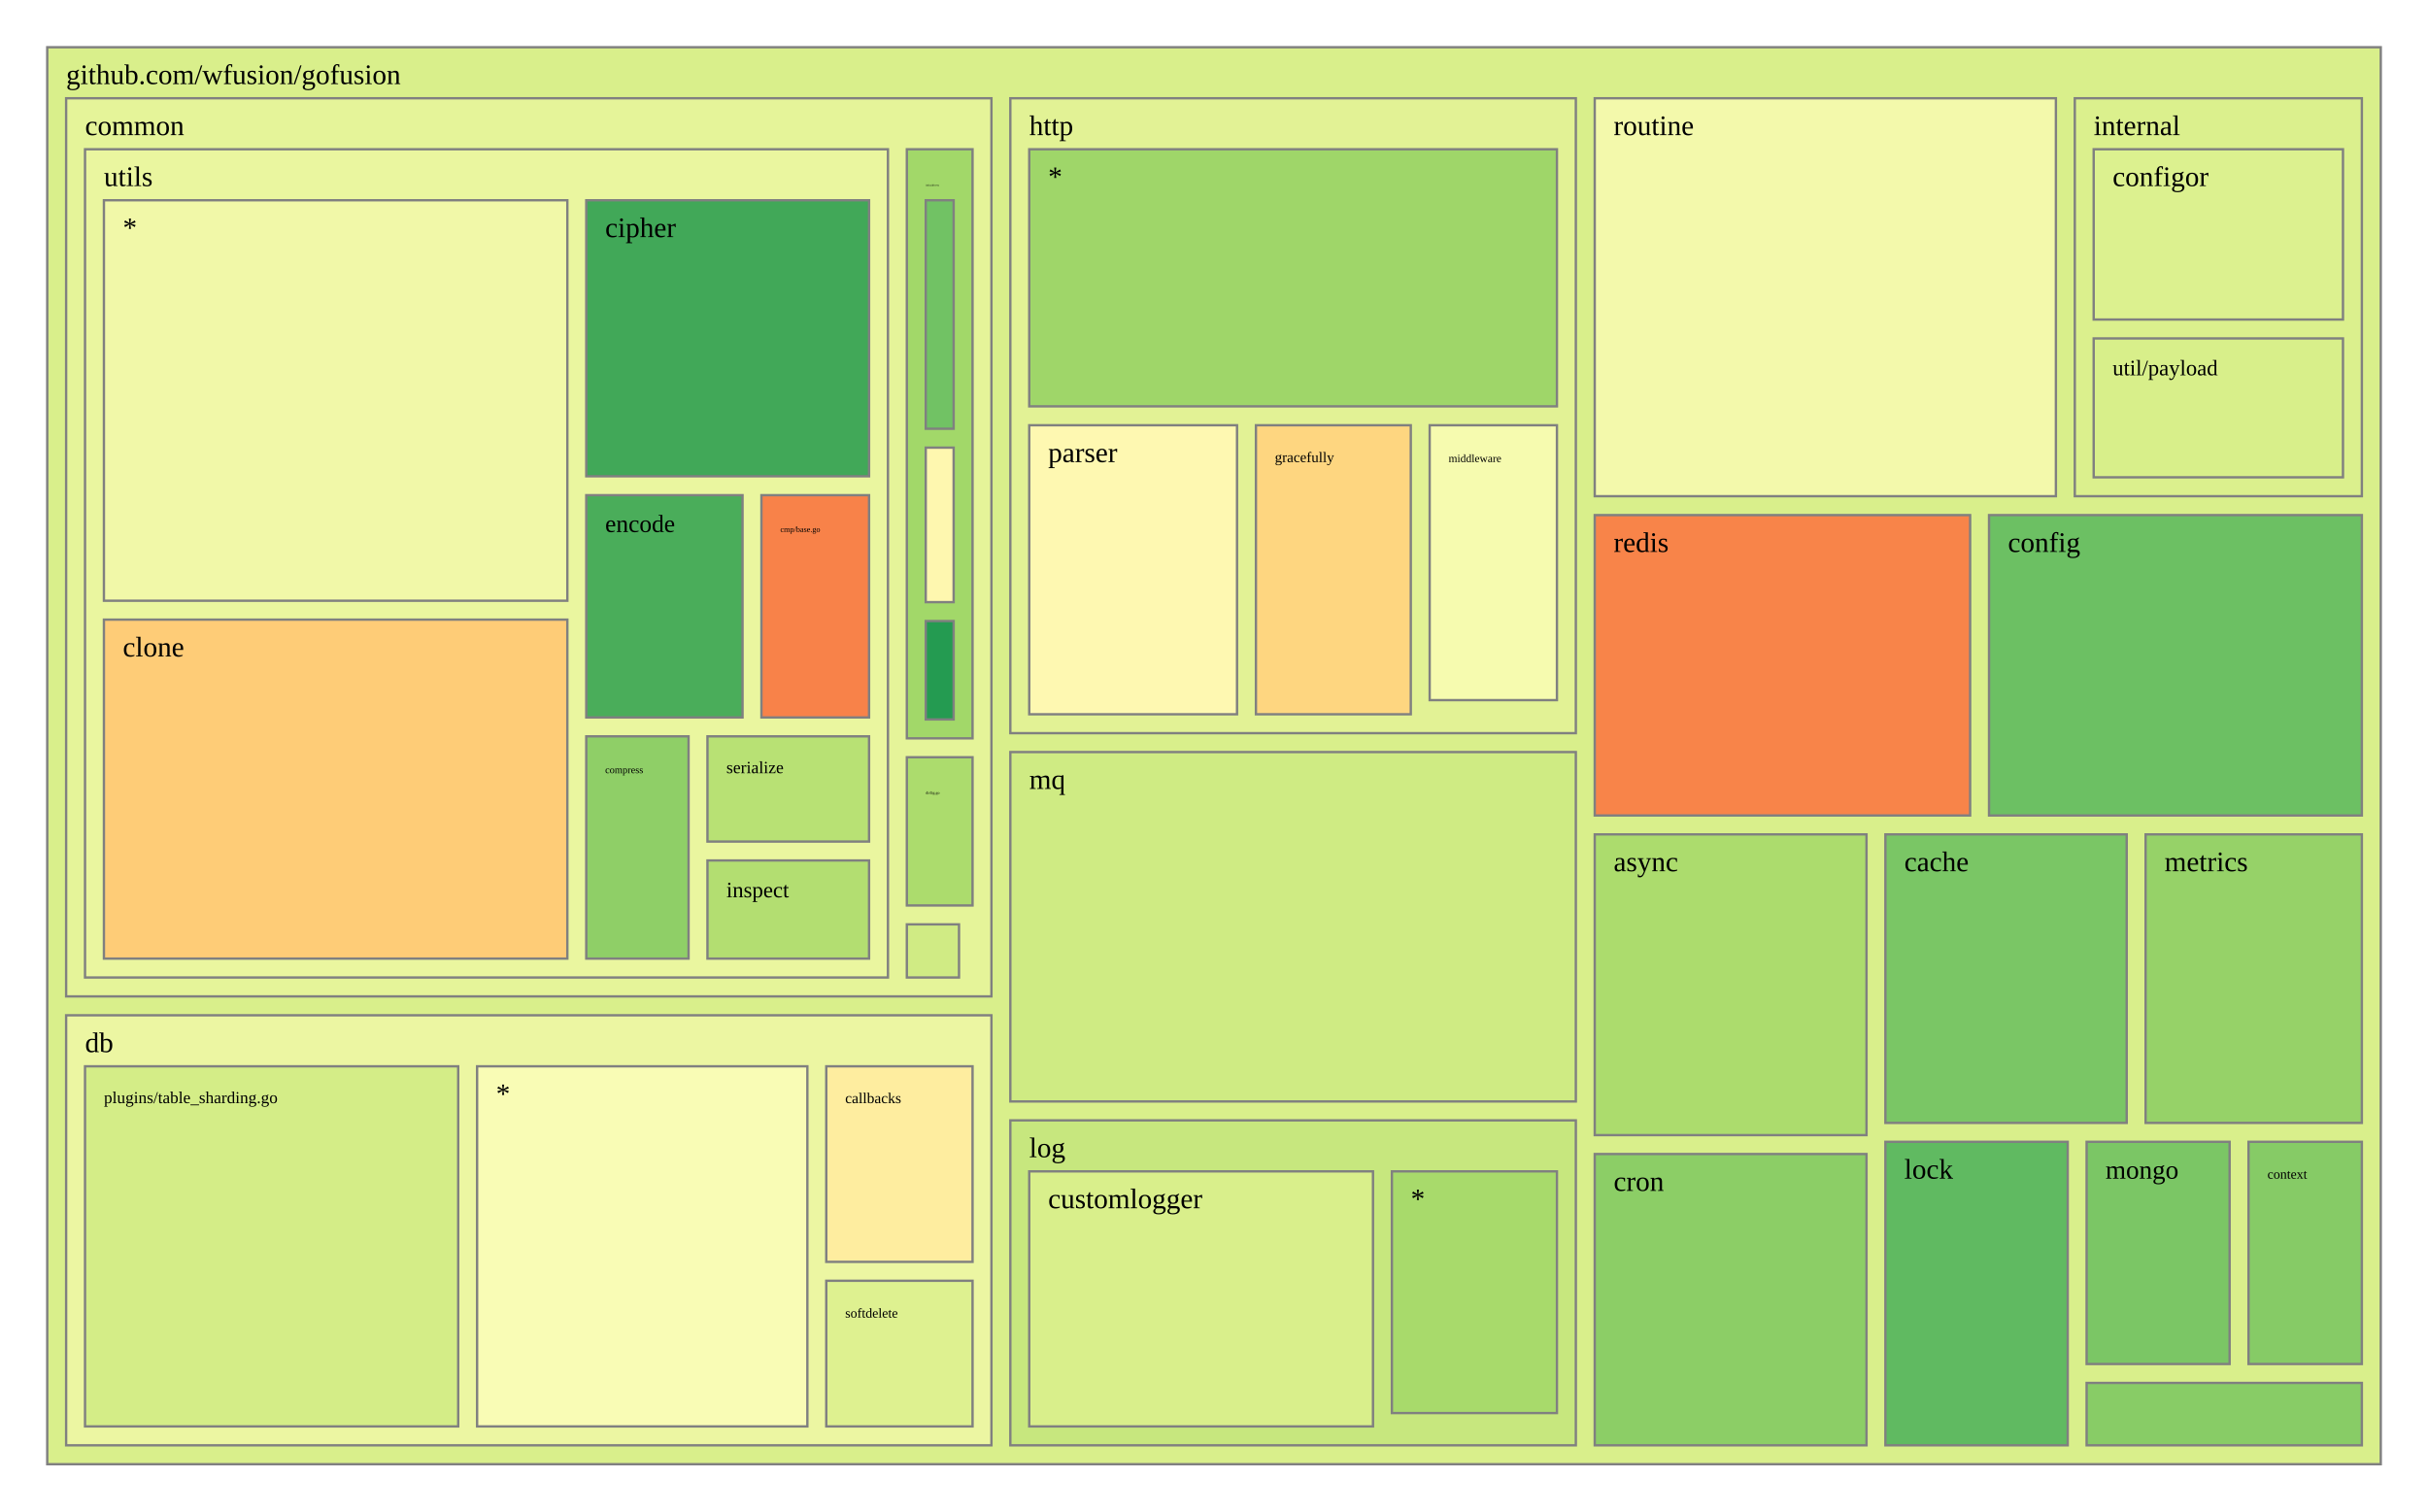
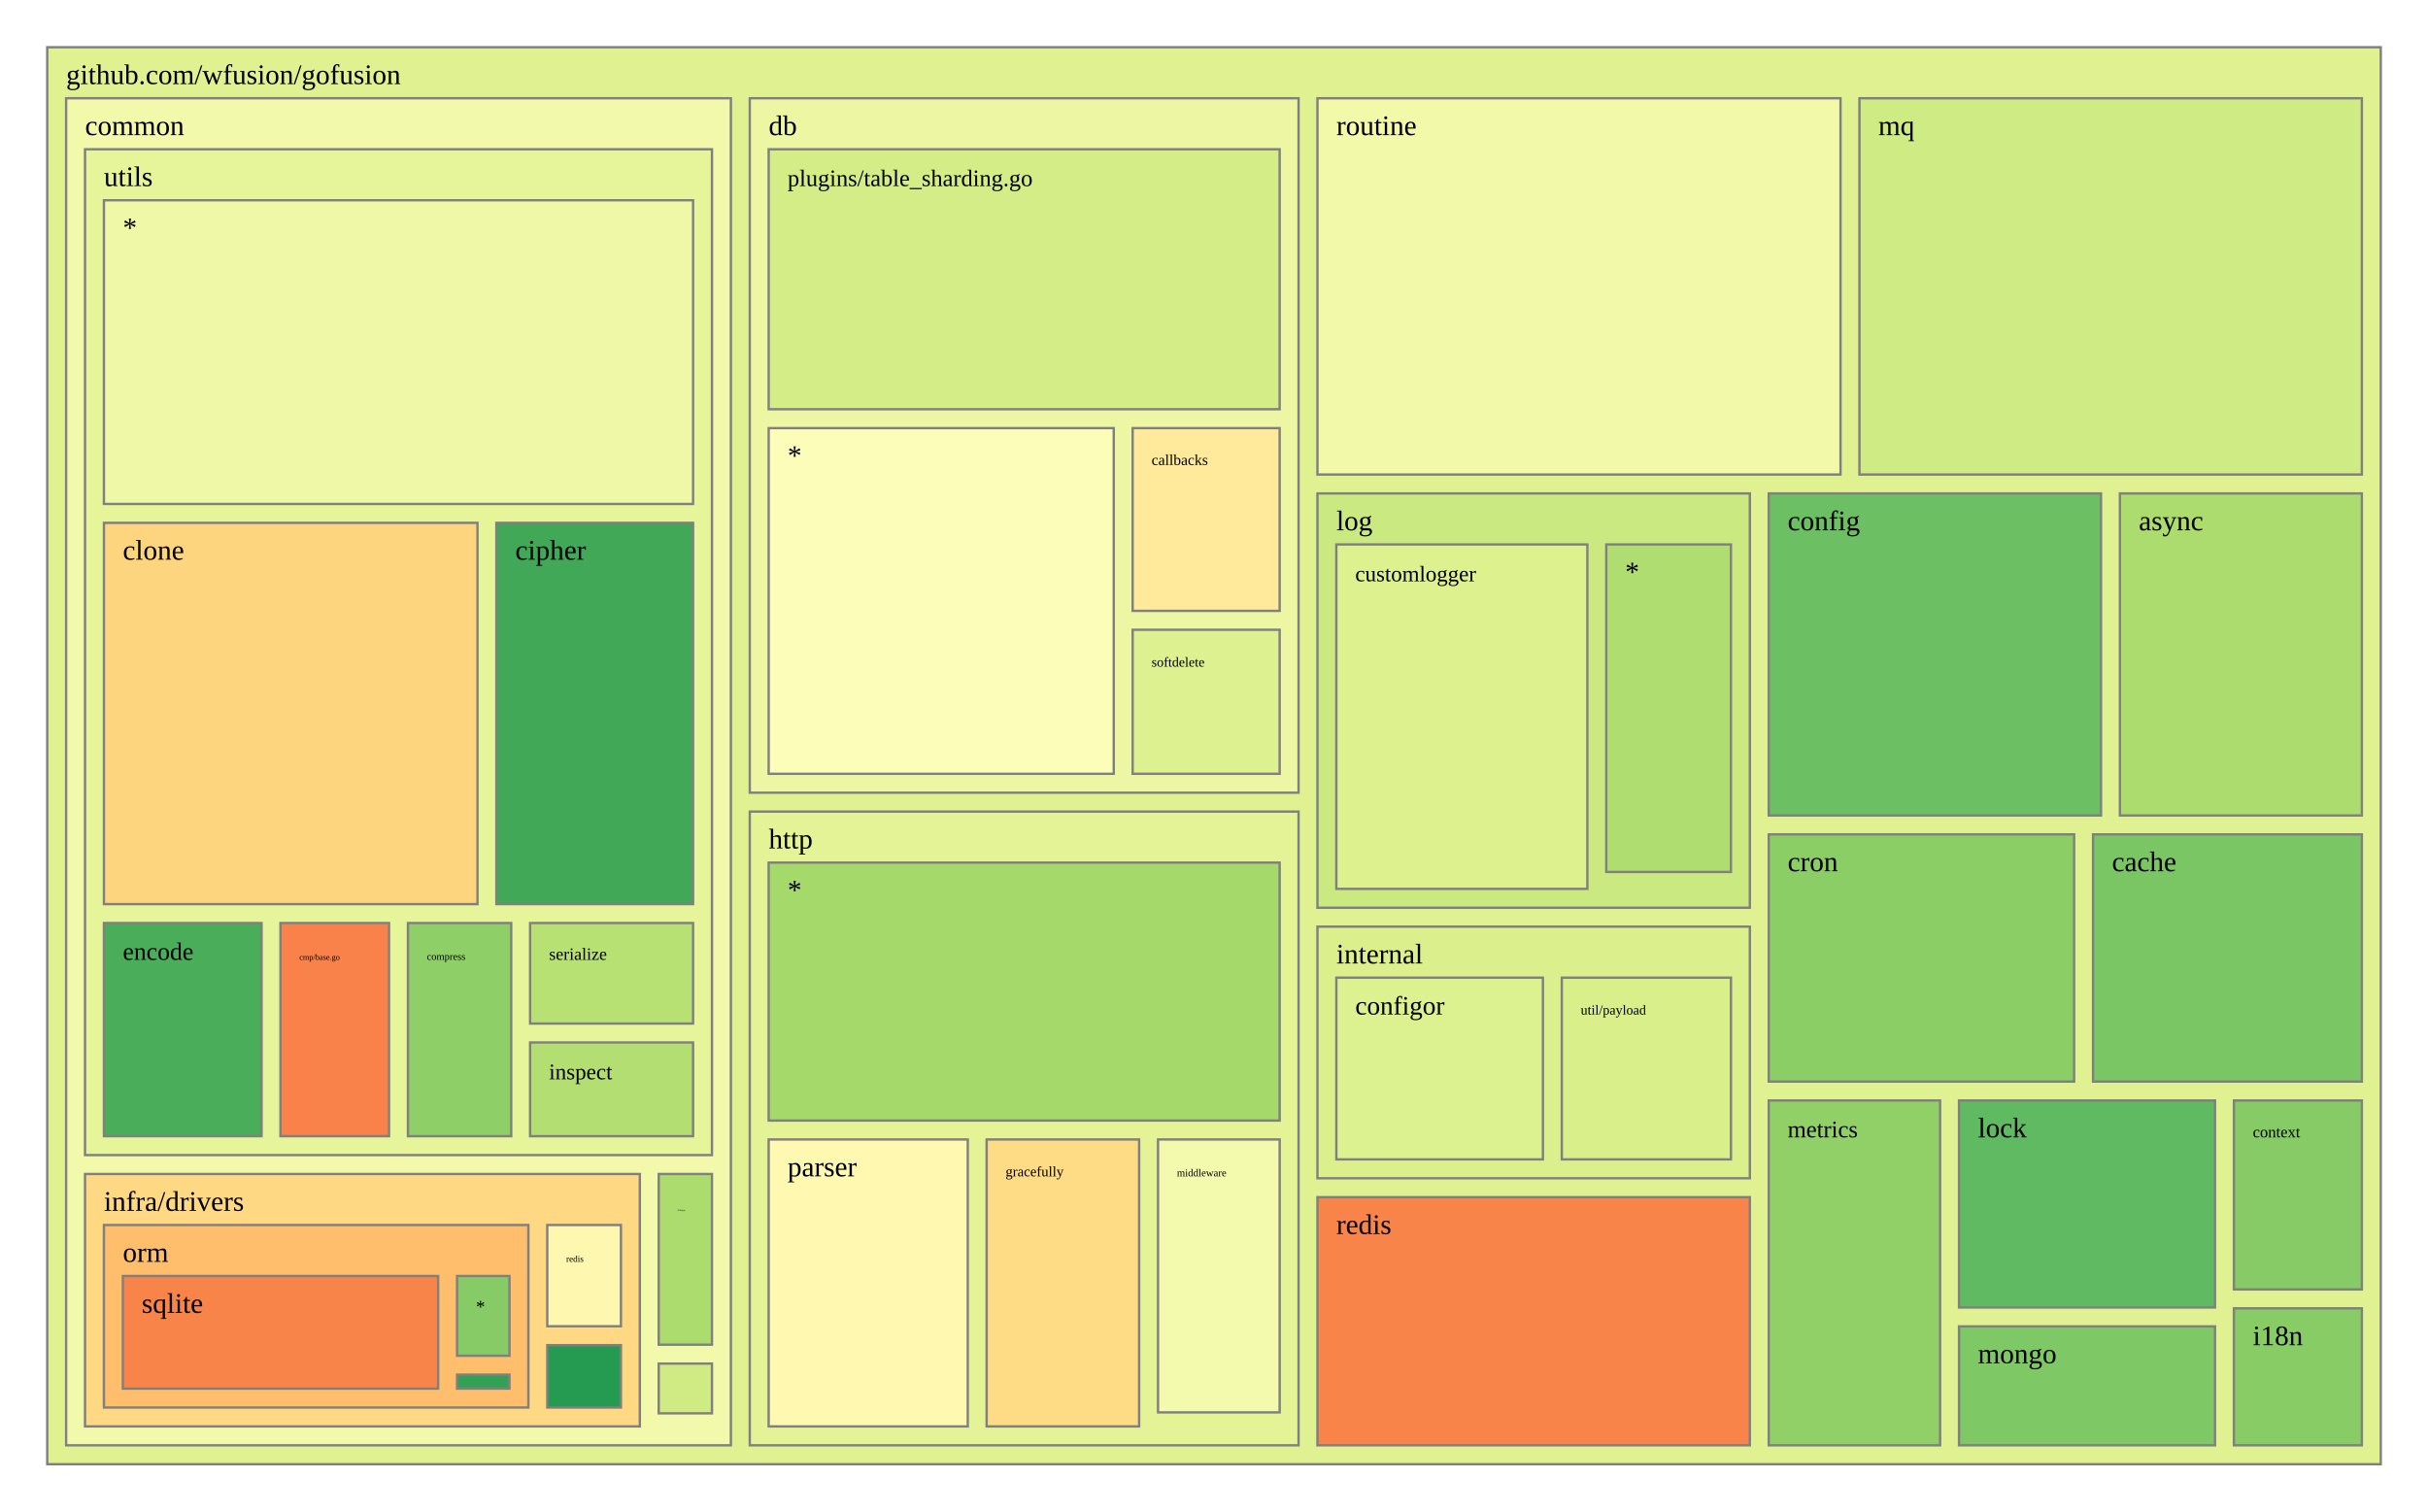
<svg xmlns="http://www.w3.org/2000/svg" viewBox="0 0 1028 640" style="background: white none repeat scroll 0% 0%;">
  <g>
-     <rect x="20" y="20" width="988" height="600" style="fill: rgba(217, 239, 139, 65535);opacity:1;fill-opacity:1;stroke:rgba(128,128,128,65535);stroke-width:1px;stroke-opacity:1;" />
+     <rect x="20" y="20" width="988" height="600" style="fill: rgba(223, 241, 145, 65535);opacity:1;fill-opacity:1;stroke:rgba(128,128,128,65535);stroke-width:1px;stroke-opacity:1;" />
    <text data-notex="1" text-anchor="start" transform="translate(28,35.6) scale(1)" style="font-family: Open Sans, verdana, arial, sans-serif !important; font-size: 12px; fill: rgb(0, 0, 0, 65535); fill-opacity: 1; white-space: pre;" data-math="N">github.com/wfusion/gofusion</text>
  </g>
  <g>
-     <rect x="675.199" y="353.308" width="115.068" height="127.348" style="fill: rgba(172, 220, 109, 65535);opacity:1;fill-opacity:1;stroke:rgba(128,128,128,65535);stroke-width:1px;stroke-opacity:1;" />
-     <text data-notex="1" text-anchor="start" transform="translate(683.1987,368.9081) scale(1)" style="font-family: Open Sans, verdana, arial, sans-serif !important; font-size: 12px; fill: rgb(0, 0, 0, 65535); fill-opacity: 1; white-space: pre;" data-math="N">async</text>
+     <rect x="897.553" y="208.938" width="102.447" height="136.363" style="fill: rgba(172, 220, 109, 65535);opacity:1;fill-opacity:1;stroke:rgba(128,128,128,65535);stroke-width:1px;stroke-opacity:1;" />
+     <text data-notex="1" text-anchor="start" transform="translate(905.5529,224.5378) scale(1)" style="font-family: Open Sans, verdana, arial, sans-serif !important; font-size: 12px; fill: rgb(0, 0, 0, 65535); fill-opacity: 1; white-space: pre;" data-math="N">async</text>
  </g>
  <g>
-     <rect x="798.267" y="353.308" width="102.167" height="122.174" style="fill: rgba(122, 198, 101, 65535);opacity:1;fill-opacity:1;stroke:rgba(128,128,128,65535);stroke-width:1px;stroke-opacity:1;" />
-     <text data-notex="1" text-anchor="start" transform="translate(806.2668,368.9081) scale(1)" style="font-family: Open Sans, verdana, arial, sans-serif !important; font-size: 12px; fill: rgb(0, 0, 0, 65535); fill-opacity: 1; white-space: pre;" data-math="N">cache</text>
+     <rect x="886.182" y="353.301" width="113.818" height="104.687" style="fill: rgba(122, 198, 101, 65535);opacity:1;fill-opacity:1;stroke:rgba(128,128,128,65535);stroke-width:1px;stroke-opacity:1;" />
+     <text data-notex="1" text-anchor="start" transform="translate(894.1815,368.9011) scale(1)" style="font-family: Open Sans, verdana, arial, sans-serif !important; font-size: 12px; fill: rgb(0, 0, 0, 65535); fill-opacity: 1; white-space: pre;" data-math="N">cache</text>
  </g>
  <g>
-     <rect x="28" y="41.6" width="391.77" height="380.312" style="fill: rgba(229, 244, 153, 65535);opacity:1;fill-opacity:1;stroke:rgba(128,128,128,65535);stroke-width:1px;stroke-opacity:1;" />
+     <rect x="28" y="41.6" width="281.449" height="570.4" style="fill: rgba(243, 249, 171, 65535);opacity:1;fill-opacity:1;stroke:rgba(128,128,128,65535);stroke-width:1px;stroke-opacity:1;" />
    <text data-notex="1" text-anchor="start" transform="translate(36,57.2) scale(1)" style="font-family: Open Sans, verdana, arial, sans-serif !important; font-size: 12px; fill: rgb(0, 0, 0, 65535); fill-opacity: 1; white-space: pre;" data-math="N">common</text>
  </g>
  <g>
-     <rect x="842.146" y="218.111" width="157.854" height="127.197" style="fill: rgba(108, 192, 99, 65535);opacity:1;fill-opacity:1;stroke:rgba(128,128,128,65535);stroke-width:1px;stroke-opacity:1;" />
-     <text data-notex="1" text-anchor="start" transform="translate(850.1461,233.7112) scale(1)" style="font-family: Open Sans, verdana, arial, sans-serif !important; font-size: 12px; fill: rgb(0, 0, 0, 65535); fill-opacity: 1; white-space: pre;" data-math="N">config</text>
+     <rect x="748.874" y="208.938" width="140.679" height="136.363" style="fill: rgba(108, 192, 99, 65535);opacity:1;fill-opacity:1;stroke:rgba(128,128,128,65535);stroke-width:1px;stroke-opacity:1;" />
+     <text data-notex="1" text-anchor="start" transform="translate(756.8741,224.5378) scale(1)" style="font-family: Open Sans, verdana, arial, sans-serif !important; font-size: 12px; fill: rgb(0, 0, 0, 65535); fill-opacity: 1; white-space: pre;" data-math="N">config</text>
  </g>
  <g>
-     <rect x="952.005" y="483.482" width="47.995" height="94.092" style="fill: rgba(134, 203, 102, 65535);opacity:1;fill-opacity:1;stroke:rgba(128,128,128,65535);stroke-width:1px;stroke-opacity:1;" />
-     <text data-notex="1" text-anchor="start" transform="translate(960.0051,499.082) scale(0.476114)" style="font-family: Open Sans, verdana, arial, sans-serif !important; font-size: 12px; fill: rgb(0, 0, 0, 65535); fill-opacity: 1; white-space: pre;" data-math="N">context</text>
+     <rect x="945.822" y="465.988" width="54.178" height="80.007" style="fill: rgba(134, 203, 102, 65535);opacity:1;fill-opacity:1;stroke:rgba(128,128,128,65535);stroke-width:1px;stroke-opacity:1;" />
+     <text data-notex="1" text-anchor="start" transform="translate(953.822,481.5882) scale(0.568125)" style="font-family: Open Sans, verdana, arial, sans-serif !important; font-size: 12px; fill: rgb(0, 0, 0, 65535); fill-opacity: 1; white-space: pre;" data-math="N">context</text>
  </g>
  <g>
-     <rect x="675.199" y="488.656" width="115.068" height="123.344" style="fill: rgba(140, 206, 102, 65535);opacity:1;fill-opacity:1;stroke:rgba(128,128,128,65535);stroke-width:1px;stroke-opacity:1;" />
-     <text data-notex="1" text-anchor="start" transform="translate(683.1987,504.2563) scale(1)" style="font-family: Open Sans, verdana, arial, sans-serif !important; font-size: 12px; fill: rgb(0, 0, 0, 65535); fill-opacity: 1; white-space: pre;" data-math="N">cron</text>
+     <rect x="748.874" y="353.301" width="129.307" height="104.687" style="fill: rgba(140, 206, 102, 65535);opacity:1;fill-opacity:1;stroke:rgba(128,128,128,65535);stroke-width:1px;stroke-opacity:1;" />
+     <text data-notex="1" text-anchor="start" transform="translate(756.8741,368.9011) scale(1)" style="font-family: Open Sans, verdana, arial, sans-serif !important; font-size: 12px; fill: rgb(0, 0, 0, 65535); fill-opacity: 1; white-space: pre;" data-math="N">cron</text>
  </g>
  <g>
-     <rect x="28" y="429.912" width="391.77" height="182.088" style="fill: rgba(236, 246, 162, 65535);opacity:1;fill-opacity:1;stroke:rgba(128,128,128,65535);stroke-width:1px;stroke-opacity:1;" />
-     <text data-notex="1" text-anchor="start" transform="translate(36,445.512) scale(1)" style="font-family: Open Sans, verdana, arial, sans-serif !important; font-size: 12px; fill: rgb(0, 0, 0, 65535); fill-opacity: 1; white-space: pre;" data-math="N">db</text>
+     <rect x="317.449" y="41.6" width="232.351" height="294.056" style="fill: rgba(237, 247, 163, 65535);opacity:1;fill-opacity:1;stroke:rgba(128,128,128,65535);stroke-width:1px;stroke-opacity:1;" />
+     <text data-notex="1" text-anchor="start" transform="translate(325.4491,57.2) scale(1)" style="font-family: Open Sans, verdana, arial, sans-serif !important; font-size: 12px; fill: rgb(0, 0, 0, 65535); fill-opacity: 1; white-space: pre;" data-math="N">db</text>
  </g>
  <g>
-     <rect x="427.77" y="41.6" width="239.428" height="268.851" style="fill: rgba(226, 242, 149, 65535);opacity:1;fill-opacity:1;stroke:rgba(128,128,128,65535);stroke-width:1px;stroke-opacity:1;" />
-     <text data-notex="1" text-anchor="start" transform="translate(435.7705,57.2) scale(1)" style="font-family: Open Sans, verdana, arial, sans-serif !important; font-size: 12px; fill: rgb(0, 0, 0, 65535); fill-opacity: 1; white-space: pre;" data-math="N">http</text>
+     <rect x="317.449" y="343.656" width="232.351" height="268.344" style="fill: rgba(227, 243, 150, 65535);opacity:1;fill-opacity:1;stroke:rgba(128,128,128,65535);stroke-width:1px;stroke-opacity:1;" />
+     <text data-notex="1" text-anchor="start" transform="translate(325.4491,359.2555) scale(1)" style="font-family: Open Sans, verdana, arial, sans-serif !important; font-size: 12px; fill: rgb(0, 0, 0, 65535); fill-opacity: 1; white-space: pre;" data-math="N">http</text>
  </g>
  <g>
-     <rect x="883.46" y="585.574" width="116.54" height="26.426" style="fill: rgba(136, 204, 102, 65535);opacity:1;fill-opacity:1;stroke:rgba(128,128,128,65535);stroke-width:1px;stroke-opacity:1;" />
+     <rect x="945.822" y="553.995" width="54.178" height="58.005" style="fill: rgba(136, 204, 102, 65535);opacity:1;fill-opacity:1;stroke:rgba(128,128,128,65535);stroke-width:1px;stroke-opacity:1;" />
+     <text data-notex="1" text-anchor="start" transform="translate(953.822,569.595) scale(0.994218)" style="font-family: Open Sans, verdana, arial, sans-serif !important; font-size: 12px; fill: rgb(0, 0, 0, 65535); fill-opacity: 1; white-space: pre;" data-math="N">i18n</text>
  </g>
  <g>
-     <rect x="878.453" y="41.6" width="121.547" height="168.511" style="fill: rgba(219, 240, 141, 65535);opacity:1;fill-opacity:1;stroke:rgba(128,128,128,65535);stroke-width:1px;stroke-opacity:1;" />
-     <text data-notex="1" text-anchor="start" transform="translate(886.4532,57.2) scale(1)" style="font-family: Open Sans, verdana, arial, sans-serif !important; font-size: 12px; fill: rgb(0, 0, 0, 65535); fill-opacity: 1; white-space: pre;" data-math="N">internal</text>
+     <rect x="557.8" y="392.373" width="183.074" height="106.554" style="fill: rgba(219, 240, 141, 65535);opacity:1;fill-opacity:1;stroke:rgba(128,128,128,65535);stroke-width:1px;stroke-opacity:1;" />
+     <text data-notex="1" text-anchor="start" transform="translate(565.8003,407.9728) scale(1)" style="font-family: Open Sans, verdana, arial, sans-serif !important; font-size: 12px; fill: rgb(0, 0, 0, 65535); fill-opacity: 1; white-space: pre;" data-math="N">internal</text>
  </g>
  <g>
-     <rect x="798.267" y="483.482" width="77.193" height="128.518" style="fill: rgba(96, 186, 97, 65535);opacity:1;fill-opacity:1;stroke:rgba(128,128,128,65535);stroke-width:1px;stroke-opacity:1;" />
-     <text data-notex="1" text-anchor="start" transform="translate(806.2668,499.082) scale(1)" style="font-family: Open Sans, verdana, arial, sans-serif !important; font-size: 12px; fill: rgb(0, 0, 0, 65535); fill-opacity: 1; white-space: pre;" data-math="N">lock</text>
+     <rect x="829.43" y="465.988" width="108.392" height="87.649" style="fill: rgba(96, 186, 97, 65535);opacity:1;fill-opacity:1;stroke:rgba(128,128,128,65535);stroke-width:1px;stroke-opacity:1;" />
+     <text data-notex="1" text-anchor="start" transform="translate(837.4298,481.5882) scale(1)" style="font-family: Open Sans, verdana, arial, sans-serif !important; font-size: 12px; fill: rgb(0, 0, 0, 65535); fill-opacity: 1; white-space: pre;" data-math="N">lock</text>
  </g>
  <g>
-     <rect x="427.77" y="474.404" width="239.428" height="137.596" style="fill: rgba(199, 231, 126, 65535);opacity:1;fill-opacity:1;stroke:rgba(128,128,128,65535);stroke-width:1px;stroke-opacity:1;" />
-     <text data-notex="1" text-anchor="start" transform="translate(435.7705,490.0041) scale(1)" style="font-family: Open Sans, verdana, arial, sans-serif !important; font-size: 12px; fill: rgb(0, 0, 0, 65535); fill-opacity: 1; white-space: pre;" data-math="N">log</text>
+     <rect x="557.8" y="208.938" width="183.074" height="175.435" style="fill: rgba(203, 233, 129, 65535);opacity:1;fill-opacity:1;stroke:rgba(128,128,128,65535);stroke-width:1px;stroke-opacity:1;" />
+     <text data-notex="1" text-anchor="start" transform="translate(565.8003,224.5378) scale(1)" style="font-family: Open Sans, verdana, arial, sans-serif !important; font-size: 12px; fill: rgb(0, 0, 0, 65535); fill-opacity: 1; white-space: pre;" data-math="N">log</text>
  </g>
  <g>
-     <rect x="908.434" y="353.308" width="91.566" height="122.174" style="fill: rgba(150, 210, 104, 65535);opacity:1;fill-opacity:1;stroke:rgba(128,128,128,65535);stroke-width:1px;stroke-opacity:1;" />
-     <text data-notex="1" text-anchor="start" transform="translate(916.4335,368.9081) scale(1)" style="font-family: Open Sans, verdana, arial, sans-serif !important; font-size: 12px; fill: rgb(0, 0, 0, 65535); fill-opacity: 1; white-space: pre;" data-math="N">metrics</text>
+     <rect x="748.874" y="465.988" width="72.556" height="146.012" style="fill: rgba(145, 208, 103, 65535);opacity:1;fill-opacity:1;stroke:rgba(128,128,128,65535);stroke-width:1px;stroke-opacity:1;" />
+     <text data-notex="1" text-anchor="start" transform="translate(756.8741,481.5882) scale(0.841603)" style="font-family: Open Sans, verdana, arial, sans-serif !important; font-size: 12px; fill: rgb(0, 0, 0, 65535); fill-opacity: 1; white-space: pre;" data-math="N">metrics</text>
  </g>
  <g>
-     <rect x="883.46" y="483.482" width="60.545" height="94.092" style="fill: rgba(123, 198, 101, 65535);opacity:1;fill-opacity:1;stroke:rgba(128,128,128,65535);stroke-width:1px;stroke-opacity:1;" />
-     <text data-notex="1" text-anchor="start" transform="translate(891.4597,499.082) scale(0.92803)" style="font-family: Open Sans, verdana, arial, sans-serif !important; font-size: 12px; fill: rgb(0, 0, 0, 65535); fill-opacity: 1; white-space: pre;" data-math="N">mongo</text>
+     <rect x="829.43" y="561.638" width="108.392" height="50.362" style="fill: rgba(126, 200, 101, 65535);opacity:1;fill-opacity:1;stroke:rgba(128,128,128,65535);stroke-width:1px;stroke-opacity:1;" />
+     <text data-notex="1" text-anchor="start" transform="translate(837.4298,577.2376) scale(1)" style="font-family: Open Sans, verdana, arial, sans-serif !important; font-size: 12px; fill: rgb(0, 0, 0, 65535); fill-opacity: 1; white-space: pre;" data-math="N">mongo</text>
  </g>
  <g>
-     <rect x="427.77" y="318.451" width="239.428" height="147.953" style="fill: rgba(207, 235, 131, 65535);opacity:1;fill-opacity:1;stroke:rgba(128,128,128,65535);stroke-width:1px;stroke-opacity:1;" />
-     <text data-notex="1" text-anchor="start" transform="translate(435.7705,334.0512) scale(1)" style="font-family: Open Sans, verdana, arial, sans-serif !important; font-size: 12px; fill: rgb(0, 0, 0, 65535); fill-opacity: 1; white-space: pre;" data-math="N">mq</text>
+     <rect x="787.27" y="41.6" width="212.73" height="159.338" style="fill: rgba(207, 235, 131, 65535);opacity:1;fill-opacity:1;stroke:rgba(128,128,128,65535);stroke-width:1px;stroke-opacity:1;" />
+     <text data-notex="1" text-anchor="start" transform="translate(795.2696,57.2) scale(1)" style="font-family: Open Sans, verdana, arial, sans-serif !important; font-size: 12px; fill: rgb(0, 0, 0, 65535); fill-opacity: 1; white-space: pre;" data-math="N">mq</text>
  </g>
  <g>
-     <rect x="675.199" y="218.111" width="158.947" height="127.197" style="fill: rgba(248, 132, 73, 65535);opacity:1;fill-opacity:1;stroke:rgba(128,128,128,65535);stroke-width:1px;stroke-opacity:1;" />
-     <text data-notex="1" text-anchor="start" transform="translate(683.1987,233.7112) scale(1)" style="font-family: Open Sans, verdana, arial, sans-serif !important; font-size: 12px; fill: rgb(0, 0, 0, 65535); fill-opacity: 1; white-space: pre;" data-math="N">redis</text>
+     <rect x="557.8" y="506.927" width="183.074" height="105.073" style="fill: rgba(248, 132, 73, 65535);opacity:1;fill-opacity:1;stroke:rgba(128,128,128,65535);stroke-width:1px;stroke-opacity:1;" />
+     <text data-notex="1" text-anchor="start" transform="translate(565.8003,522.527) scale(1)" style="font-family: Open Sans, verdana, arial, sans-serif !important; font-size: 12px; fill: rgb(0, 0, 0, 65535); fill-opacity: 1; white-space: pre;" data-math="N">redis</text>
  </g>
  <g>
-     <rect x="675.199" y="41.6" width="195.254" height="168.511" style="fill: rgba(243, 249, 171, 65535);opacity:1;fill-opacity:1;stroke:rgba(128,128,128,65535);stroke-width:1px;stroke-opacity:1;" />
-     <text data-notex="1" text-anchor="start" transform="translate(683.1987,57.2) scale(1)" style="font-family: Open Sans, verdana, arial, sans-serif !important; font-size: 12px; fill: rgb(0, 0, 0, 65535); fill-opacity: 1; white-space: pre;" data-math="N">routine</text>
+     <rect x="557.8" y="41.6" width="221.469" height="159.338" style="fill: rgba(242, 249, 169, 65535);opacity:1;fill-opacity:1;stroke:rgba(128,128,128,65535);stroke-width:1px;stroke-opacity:1;" />
+     <text data-notex="1" text-anchor="start" transform="translate(565.8003,57.2) scale(1)" style="font-family: Open Sans, verdana, arial, sans-serif !important; font-size: 12px; fill: rgb(0, 0, 0, 65535); fill-opacity: 1; white-space: pre;" data-math="N">routine</text>
  </g>
  <g>
-     <rect x="383.952" y="320.643" width="27.819" height="62.766" style="fill: rgba(172, 220, 109, 65535);opacity:1;fill-opacity:1;stroke:rgba(128,128,128,65535);stroke-width:1px;stroke-opacity:1;" />
-     <text data-notex="1" text-anchor="start" transform="translate(391.9519,336.243) scale(0.136789)" style="font-family: Open Sans, verdana, arial, sans-serif !important; font-size: 12px; fill: rgb(0, 0, 0, 65535); fill-opacity: 1; white-space: pre;" data-math="N">di/dig.go</text>
+     <rect x="278.902" y="497.106" width="22.547" height="72.287" style="fill: rgba(172, 220, 109, 65535);opacity:1;fill-opacity:1;stroke:rgba(128,128,128,65535);stroke-width:1px;stroke-opacity:1;" />
+     <text data-notex="1" text-anchor="start" transform="translate(286.9023,512.7061) scale(0.075773)" style="font-family: Open Sans, verdana, arial, sans-serif !important; font-size: 12px; fill: rgb(0, 0, 0, 65535); fill-opacity: 1; white-space: pre;" data-math="N">di/dig.go</text>
  </g>
  <g>
-     <rect x="383.952" y="391.409" width="22.088" height="22.503" style="fill: rgba(208, 235, 132, 65535);opacity:1;fill-opacity:1;stroke:rgba(128,128,128,65535);stroke-width:1px;stroke-opacity:1;" />
+     <rect x="278.902" y="577.393" width="22.547" height="21.07" style="fill: rgba(208, 235, 132, 65535);opacity:1;fill-opacity:1;stroke:rgba(128,128,128,65535);stroke-width:1px;stroke-opacity:1;" />
  </g>
  <g>
-     <rect x="383.952" y="63.2" width="27.819" height="249.443" style="fill: rgba(162, 216, 105, 65535);opacity:1;fill-opacity:1;stroke:rgba(128,128,128,65535);stroke-width:1px;stroke-opacity:1;" />
-     <text data-notex="1" text-anchor="start" transform="translate(391.9519,78.8) scale(0.0947)" style="font-family: Open Sans, verdana, arial, sans-serif !important; font-size: 12px; fill: rgb(0, 0, 0, 65535); fill-opacity: 1; white-space: pre;" data-math="N">infra/drivers</text>
+     <rect x="36" y="497.106" width="234.902" height="106.894" style="fill: rgba(254, 216, 131, 65535);opacity:1;fill-opacity:1;stroke:rgba(128,128,128,65535);stroke-width:1px;stroke-opacity:1;" />
+     <text data-notex="1" text-anchor="start" transform="translate(44,512.7061) scale(1)" style="font-family: Open Sans, verdana, arial, sans-serif !important; font-size: 12px; fill: rgb(0, 0, 0, 65535); fill-opacity: 1; white-space: pre;" data-math="N">infra/drivers</text>
  </g>
  <g>
-     <rect x="36" y="63.2" width="339.952" height="350.712" style="fill: rgba(234, 246, 159, 65535);opacity:1;fill-opacity:1;stroke:rgba(128,128,128,65535);stroke-width:1px;stroke-opacity:1;" />
+     <rect x="36" y="63.2" width="265.449" height="425.906" style="fill: rgba(230, 244, 154, 65535);opacity:1;fill-opacity:1;stroke:rgba(128,128,128,65535);stroke-width:1px;stroke-opacity:1;" />
    <text data-notex="1" text-anchor="start" transform="translate(44,78.8) scale(1)" style="font-family: Open Sans, verdana, arial, sans-serif !important; font-size: 12px; fill: rgb(0, 0, 0, 65535); fill-opacity: 1; white-space: pre;" data-math="N">utils</text>
  </g>
  <g>
-     <rect x="349.836" y="451.512" width="61.935" height="82.81" style="fill: rgba(254, 237, 159, 65535);opacity:1;fill-opacity:1;stroke:rgba(128,128,128,65535);stroke-width:1px;stroke-opacity:1;" />
-     <text data-notex="1" text-anchor="start" transform="translate(357.8356,467.112) scale(0.531653)" style="font-family: Open Sans, verdana, arial, sans-serif !important; font-size: 12px; fill: rgb(0, 0, 0, 65535); fill-opacity: 1; white-space: pre;" data-math="N">callbacks</text>
+     <rect x="479.562" y="181.282" width="62.238" height="77.386" style="fill: rgba(254, 234, 154, 65535);opacity:1;fill-opacity:1;stroke:rgba(128,128,128,65535);stroke-width:1px;stroke-opacity:1;" />
+     <text data-notex="1" text-anchor="start" transform="translate(487.5619,196.8818) scale(0.535167)" style="font-family: Open Sans, verdana, arial, sans-serif !important; font-size: 12px; fill: rgb(0, 0, 0, 65535); fill-opacity: 1; white-space: pre;" data-math="N">callbacks</text>
  </g>
  <g>
-     <rect x="36" y="451.512" width="158.002" height="152.488" style="fill: rgba(212, 237, 135, 65535);opacity:1;fill-opacity:1;stroke:rgba(128,128,128,65535);stroke-width:1px;stroke-opacity:1;" />
-     <text data-notex="1" text-anchor="start" transform="translate(44,467.112) scale(0.591675)" style="font-family: Open Sans, verdana, arial, sans-serif !important; font-size: 12px; fill: rgb(0, 0, 0, 65535); fill-opacity: 1; white-space: pre;" data-math="N">plugins/table_sharding.go</text>
+     <rect x="325.449" y="63.2" width="216.351" height="110.082" style="fill: rgba(212, 237, 135, 65535);opacity:1;fill-opacity:1;stroke:rgba(128,128,128,65535);stroke-width:1px;stroke-opacity:1;" />
+     <text data-notex="1" text-anchor="start" transform="translate(333.4491,78.8) scale(0.834797)" style="font-family: Open Sans, verdana, arial, sans-serif !important; font-size: 12px; fill: rgb(0, 0, 0, 65535); fill-opacity: 1; white-space: pre;" data-math="N">plugins/table_sharding.go</text>
  </g>
  <g>
-     <rect x="349.836" y="542.322" width="61.935" height="61.678" style="fill: rgba(222, 241, 144, 65535);opacity:1;fill-opacity:1;stroke:rgba(128,128,128,65535);stroke-width:1px;stroke-opacity:1;" />
-     <text data-notex="1" text-anchor="start" transform="translate(357.8356,557.9219) scale(0.478488)" style="font-family: Open Sans, verdana, arial, sans-serif !important; font-size: 12px; fill: rgb(0, 0, 0, 65535); fill-opacity: 1; white-space: pre;" data-math="N">softdelete</text>
+     <rect x="479.562" y="266.668" width="62.238" height="60.988" style="fill: rgba(222, 241, 144, 65535);opacity:1;fill-opacity:1;stroke:rgba(128,128,128,65535);stroke-width:1px;stroke-opacity:1;" />
+     <text data-notex="1" text-anchor="start" transform="translate(487.5619,282.268) scale(0.48165)" style="font-family: Open Sans, verdana, arial, sans-serif !important; font-size: 12px; fill: rgb(0, 0, 0, 65535); fill-opacity: 1; white-space: pre;" data-math="N">softdelete</text>
  </g>
  <g>
-     <rect x="202.002" y="451.512" width="139.834" height="152.488" style="fill: rgba(249, 252, 181, 65535);opacity:1;fill-opacity:1;stroke:rgba(128,128,128,65535);stroke-width:1px;stroke-opacity:1;" />
-     <text data-notex="1" text-anchor="start" transform="translate(210.0019,467.112) scale(1)" style="font-family: Open Sans, verdana, arial, sans-serif !important; font-size: 12px; fill: rgb(0, 0, 0, 65535); fill-opacity: 1; white-space: pre;" data-math="N">*</text>
+     <rect x="325.449" y="181.282" width="146.113" height="146.374" style="fill: rgba(251, 253, 184, 65535);opacity:1;fill-opacity:1;stroke:rgba(128,128,128,65535);stroke-width:1px;stroke-opacity:1;" />
+     <text data-notex="1" text-anchor="start" transform="translate(333.4491,196.8818) scale(1)" style="font-family: Open Sans, verdana, arial, sans-serif !important; font-size: 12px; fill: rgb(0, 0, 0, 65535); fill-opacity: 1; white-space: pre;" data-math="N">*</text>
  </g>
  <g>
-     <rect x="531.752" y="180.066" width="65.565" height="122.385" style="fill: rgba(254, 214, 128, 65535);opacity:1;fill-opacity:1;stroke:rgba(128,128,128,65535);stroke-width:1px;stroke-opacity:1;" />
-     <text data-notex="1" text-anchor="start" transform="translate(539.7516,195.6662) scale(0.516297)" style="font-family: Open Sans, verdana, arial, sans-serif !important; font-size: 12px; fill: rgb(0, 0, 0, 65535); fill-opacity: 1; white-space: pre;" data-math="N">gracefully</text>
+     <rect x="417.74" y="482.494" width="64.557" height="121.506" style="fill: rgba(254, 219, 133, 65535);opacity:1;fill-opacity:1;stroke:rgba(128,128,128,65535);stroke-width:1px;stroke-opacity:1;" />
+     <text data-notex="1" text-anchor="start" transform="translate(425.7397,498.0942) scale(0.505807)" style="font-family: Open Sans, verdana, arial, sans-serif !important; font-size: 12px; fill: rgb(0, 0, 0, 65535); fill-opacity: 1; white-space: pre;" data-math="N">gracefully</text>
  </g>
  <g>
-     <rect x="605.316" y="180.066" width="53.883" height="116.398" style="fill: rgba(246, 251, 175, 65535);opacity:1;fill-opacity:1;stroke:rgba(128,128,128,65535);stroke-width:1px;stroke-opacity:1;" />
-     <text data-notex="1" text-anchor="start" transform="translate(613.3162,195.6662) scale(0.39461)" style="font-family: Open Sans, verdana, arial, sans-serif !important; font-size: 12px; fill: rgb(0, 0, 0, 65535); fill-opacity: 1; white-space: pre;" data-math="N">middleware</text>
+     <rect x="490.297" y="482.494" width="51.503" height="115.559" style="fill: rgba(244, 250, 173, 65535);opacity:1;fill-opacity:1;stroke:rgba(128,128,128,65535);stroke-width:1px;stroke-opacity:1;" />
+     <text data-notex="1" text-anchor="start" transform="translate(498.2971,498.0942) scale(0.369825)" style="font-family: Open Sans, verdana, arial, sans-serif !important; font-size: 12px; fill: rgb(0, 0, 0, 65535); fill-opacity: 1; white-space: pre;" data-math="N">middleware</text>
  </g>
  <g>
-     <rect x="435.77" y="180.066" width="87.981" height="122.385" style="fill: rgba(254, 248, 177, 65535);opacity:1;fill-opacity:1;stroke:rgba(128,128,128,65535);stroke-width:1px;stroke-opacity:1;" />
-     <text data-notex="1" text-anchor="start" transform="translate(443.7705,195.6662) scale(1)" style="font-family: Open Sans, verdana, arial, sans-serif !important; font-size: 12px; fill: rgb(0, 0, 0, 65535); fill-opacity: 1; white-space: pre;" data-math="N">parser</text>
+     <rect x="325.449" y="482.494" width="84.291" height="121.506" style="fill: rgba(254, 248, 177, 65535);opacity:1;fill-opacity:1;stroke:rgba(128,128,128,65535);stroke-width:1px;stroke-opacity:1;" />
+     <text data-notex="1" text-anchor="start" transform="translate(333.4491,498.0942) scale(1)" style="font-family: Open Sans, verdana, arial, sans-serif !important; font-size: 12px; fill: rgb(0, 0, 0, 65535); fill-opacity: 1; white-space: pre;" data-math="N">parser</text>
  </g>
  <g>
-     <rect x="435.77" y="63.2" width="223.428" height="108.866" style="fill: rgba(159, 214, 105, 65535);opacity:1;fill-opacity:1;stroke:rgba(128,128,128,65535);stroke-width:1px;stroke-opacity:1;" />
-     <text data-notex="1" text-anchor="start" transform="translate(443.7705,78.8) scale(1)" style="font-family: Open Sans, verdana, arial, sans-serif !important; font-size: 12px; fill: rgb(0, 0, 0, 65535); fill-opacity: 1; white-space: pre;" data-math="N">*</text>
+     <rect x="325.449" y="365.256" width="216.351" height="109.239" style="fill: rgba(165, 217, 106, 65535);opacity:1;fill-opacity:1;stroke:rgba(128,128,128,65535);stroke-width:1px;stroke-opacity:1;" />
+     <text data-notex="1" text-anchor="start" transform="translate(333.4491,380.8555) scale(1)" style="font-family: Open Sans, verdana, arial, sans-serif !important; font-size: 12px; fill: rgb(0, 0, 0, 65535); fill-opacity: 1; white-space: pre;" data-math="N">*</text>
  </g>
  <g>
-     <rect x="886.453" y="63.2" width="105.547" height="72.105" style="fill: rgba(220, 241, 143, 65535);opacity:1;fill-opacity:1;stroke:rgba(128,128,128,65535);stroke-width:1px;stroke-opacity:1;" />
-     <text data-notex="1" text-anchor="start" transform="translate(894.4532,78.8) scale(1)" style="font-family: Open Sans, verdana, arial, sans-serif !important; font-size: 12px; fill: rgb(0, 0, 0, 65535); fill-opacity: 1; white-space: pre;" data-math="N">configor</text>
+     <rect x="565.8" y="413.973" width="87.461" height="76.954" style="fill: rgba(220, 241, 143, 65535);opacity:1;fill-opacity:1;stroke:rgba(128,128,128,65535);stroke-width:1px;stroke-opacity:1;" />
+     <text data-notex="1" text-anchor="start" transform="translate(573.8003,429.5728) scale(0.930475)" style="font-family: Open Sans, verdana, arial, sans-serif !important; font-size: 12px; fill: rgb(0, 0, 0, 65535); fill-opacity: 1; white-space: pre;" data-math="N">configor</text>
  </g>
  <g>
-     <rect x="886.453" y="143.305" width="105.547" height="58.807" style="fill: rgba(216, 239, 138, 65535);opacity:1;fill-opacity:1;stroke:rgba(128,128,128,65535);stroke-width:1px;stroke-opacity:1;" />
-     <text data-notex="1" text-anchor="start" transform="translate(894.4532,158.9046) scale(0.777316)" style="font-family: Open Sans, verdana, arial, sans-serif !important; font-size: 12px; fill: rgb(0, 0, 0, 65535); fill-opacity: 1; white-space: pre;" data-math="N">util/payload</text>
+     <rect x="661.261" y="413.973" width="71.613" height="76.954" style="fill: rgba(216, 239, 138, 65535);opacity:1;fill-opacity:1;stroke:rgba(128,128,128,65535);stroke-width:1px;stroke-opacity:1;" />
+     <text data-notex="1" text-anchor="start" transform="translate(669.2608,429.5728) scale(0.482754)" style="font-family: Open Sans, verdana, arial, sans-serif !important; font-size: 12px; fill: rgb(0, 0, 0, 65535); fill-opacity: 1; white-space: pre;" data-math="N">util/payload</text>
  </g>
  <g>
-     <rect x="435.77" y="496.004" width="145.547" height="107.996" style="fill: rgba(217, 239, 139, 65535);opacity:1;fill-opacity:1;stroke:rgba(128,128,128,65535);stroke-width:1px;stroke-opacity:1;" />
-     <text data-notex="1" text-anchor="start" transform="translate(443.7705,511.6041) scale(1)" style="font-family: Open Sans, verdana, arial, sans-serif !important; font-size: 12px; fill: rgb(0, 0, 0, 65535); fill-opacity: 1; white-space: pre;" data-math="N">customlogger</text>
+     <rect x="565.8" y="230.538" width="106.281" height="145.835" style="fill: rgba(221, 241, 143, 65535);opacity:1;fill-opacity:1;stroke:rgba(128,128,128,65535);stroke-width:1px;stroke-opacity:1;" />
+     <text data-notex="1" text-anchor="start" transform="translate(573.8003,246.1378) scale(0.783689)" style="font-family: Open Sans, verdana, arial, sans-serif !important; font-size: 12px; fill: rgb(0, 0, 0, 65535); fill-opacity: 1; white-space: pre;" data-math="N">customlogger</text>
  </g>
  <g>
-     <rect x="589.317" y="496.004" width="69.881" height="102.338" style="fill: rgba(168, 218, 107, 65535);opacity:1;fill-opacity:1;stroke:rgba(128,128,128,65535);stroke-width:1px;stroke-opacity:1;" />
-     <text data-notex="1" text-anchor="start" transform="translate(597.3173,511.6041) scale(1)" style="font-family: Open Sans, verdana, arial, sans-serif !important; font-size: 12px; fill: rgb(0, 0, 0, 65535); fill-opacity: 1; white-space: pre;" data-math="N">*</text>
+     <rect x="680.081" y="230.538" width="52.793" height="138.68" style="fill: rgba(175, 221, 111, 65535);opacity:1;fill-opacity:1;stroke:rgba(128,128,128,65535);stroke-width:1px;stroke-opacity:1;" />
+     <text data-notex="1" text-anchor="start" transform="translate(688.0813,246.1378) scale(1)" style="font-family: Open Sans, verdana, arial, sans-serif !important; font-size: 12px; fill: rgb(0, 0, 0, 65535); fill-opacity: 1; white-space: pre;" data-math="N">*</text>
  </g>
  <g>
-     <rect x="391.952" y="262.971" width="11.819" height="41.672" style="fill: rgba(36, 155, 81, 65535);opacity:1;fill-opacity:1;stroke:rgba(128,128,128,65535);stroke-width:1px;stroke-opacity:1;" />
+     <rect x="231.71" y="569.583" width="31.192" height="26.417" style="fill: rgba(36, 155, 81, 65535);opacity:1;fill-opacity:1;stroke:rgba(128,128,128,65535);stroke-width:1px;stroke-opacity:1;" />
  </g>
  <g>
-     <rect x="391.952" y="84.8" width="11.819" height="96.743" style="fill: rgba(113, 194, 100, 65535);opacity:1;fill-opacity:1;stroke:rgba(128,128,128,65535);stroke-width:1px;stroke-opacity:1;" />
+     <rect x="44" y="518.706" width="179.71" height="77.294" style="fill: rgba(254, 190, 107, 65535);opacity:1;fill-opacity:1;stroke:rgba(128,128,128,65535);stroke-width:1px;stroke-opacity:1;" />
+     <text data-notex="1" text-anchor="start" transform="translate(52,534.3061) scale(1)" style="font-family: Open Sans, verdana, arial, sans-serif !important; font-size: 12px; fill: rgb(0, 0, 0, 65535); fill-opacity: 1; white-space: pre;" data-math="N">orm</text>
  </g>
  <g>
-     <rect x="391.952" y="189.543" width="11.819" height="65.428" style="fill: rgba(254, 247, 175, 65535);opacity:1;fill-opacity:1;stroke:rgba(128,128,128,65535);stroke-width:1px;stroke-opacity:1;" />
+     <rect x="231.71" y="518.706" width="31.192" height="42.877" style="fill: rgba(254, 247, 175, 65535);opacity:1;fill-opacity:1;stroke:rgba(128,128,128,65535);stroke-width:1px;stroke-opacity:1;" />
+     <text data-notex="1" text-anchor="start" transform="translate(239.7101,534.3061) scale(0.316504)" style="font-family: Open Sans, verdana, arial, sans-serif !important; font-size: 12px; fill: rgb(0, 0, 0, 65535); fill-opacity: 1; white-space: pre;" data-math="N">redis</text>
  </g>
  <g>
-     <rect x="248.216" y="84.8" width="119.736" height="116.877" style="fill: rgba(65, 168, 88, 65535);opacity:1;fill-opacity:1;stroke:rgba(128,128,128,65535);stroke-width:1px;stroke-opacity:1;" />
-     <text data-notex="1" text-anchor="start" transform="translate(256.2155,100.4) scale(1)" style="font-family: Open Sans, verdana, arial, sans-serif !important; font-size: 12px; fill: rgb(0, 0, 0, 65535); fill-opacity: 1; white-space: pre;" data-math="N">cipher</text>
+     <rect x="210.16" y="221.394" width="83.289" height="161.445" style="fill: rgba(65, 168, 88, 65535);opacity:1;fill-opacity:1;stroke:rgba(128,128,128,65535);stroke-width:1px;stroke-opacity:1;" />
+     <text data-notex="1" text-anchor="start" transform="translate(218.1597,236.9938) scale(1)" style="font-family: Open Sans, verdana, arial, sans-serif !important; font-size: 12px; fill: rgb(0, 0, 0, 65535); fill-opacity: 1; white-space: pre;" data-math="N">cipher</text>
  </g>
  <g>
-     <rect x="44" y="262.374" width="196.216" height="143.538" style="fill: rgba(254, 204, 119, 65535);opacity:1;fill-opacity:1;stroke:rgba(128,128,128,65535);stroke-width:1px;stroke-opacity:1;" />
-     <text data-notex="1" text-anchor="start" transform="translate(52,277.9744) scale(1)" style="font-family: Open Sans, verdana, arial, sans-serif !important; font-size: 12px; fill: rgb(0, 0, 0, 65535); fill-opacity: 1; white-space: pre;" data-math="N">clone</text>
+     <rect x="44" y="221.394" width="158.16" height="161.445" style="fill: rgba(254, 213, 127, 65535);opacity:1;fill-opacity:1;stroke:rgba(128,128,128,65535);stroke-width:1px;stroke-opacity:1;" />
+     <text data-notex="1" text-anchor="start" transform="translate(52,236.9938) scale(1)" style="font-family: Open Sans, verdana, arial, sans-serif !important; font-size: 12px; fill: rgb(0, 0, 0, 65535); fill-opacity: 1; white-space: pre;" data-math="N">clone</text>
  </g>
  <g>
-     <rect x="322.385" y="209.677" width="45.567" height="94.118" style="fill: rgba(248, 130, 73, 65535);opacity:1;fill-opacity:1;stroke:rgba(128,128,128,65535);stroke-width:1px;stroke-opacity:1;" />
-     <text data-notex="1" text-anchor="start" transform="translate(330.385,225.2769) scale(0.279989)" style="font-family: Open Sans, verdana, arial, sans-serif !important; font-size: 12px; fill: rgb(0, 0, 0, 65535); fill-opacity: 1; white-space: pre;" data-math="N">cmp/base.go</text>
+     <rect x="118.743" y="390.839" width="45.981" height="90.267" style="fill: rgba(248, 130, 73, 65535);opacity:1;fill-opacity:1;stroke:rgba(128,128,128,65535);stroke-width:1px;stroke-opacity:1;" />
+     <text data-notex="1" text-anchor="start" transform="translate(126.7433,406.4393) scale(0.283913)" style="font-family: Open Sans, verdana, arial, sans-serif !important; font-size: 12px; fill: rgb(0, 0, 0, 65535); fill-opacity: 1; white-space: pre;" data-math="N">cmp/base.go</text>
  </g>
  <g>
-     <rect x="248.216" y="311.794" width="43.319" height="94.118" style="fill: rgba(143, 207, 103, 65535);opacity:1;fill-opacity:1;stroke:rgba(128,128,128,65535);stroke-width:1px;stroke-opacity:1;" />
-     <text data-notex="1" text-anchor="start" transform="translate(256.2155,327.3945) scale(0.35572)" style="font-family: Open Sans, verdana, arial, sans-serif !important; font-size: 12px; fill: rgb(0, 0, 0, 65535); fill-opacity: 1; white-space: pre;" data-math="N">compress</text>
+     <rect x="172.725" y="390.839" width="43.716" height="90.267" style="fill: rgba(143, 207, 103, 65535);opacity:1;fill-opacity:1;stroke:rgba(128,128,128,65535);stroke-width:1px;stroke-opacity:1;" />
+     <text data-notex="1" text-anchor="start" transform="translate(180.7245,406.4393) scale(0.360889)" style="font-family: Open Sans, verdana, arial, sans-serif !important; font-size: 12px; fill: rgb(0, 0, 0, 65535); fill-opacity: 1; white-space: pre;" data-math="N">compress</text>
  </g>
  <g>
-     <rect x="248.216" y="209.677" width="66.17" height="94.118" style="fill: rgba(74, 173, 90, 65535);opacity:1;fill-opacity:1;stroke:rgba(128,128,128,65535);stroke-width:1px;stroke-opacity:1;" />
-     <text data-notex="1" text-anchor="start" transform="translate(256.2155,225.2769) scale(0.870999)" style="font-family: Open Sans, verdana, arial, sans-serif !important; font-size: 12px; fill: rgb(0, 0, 0, 65535); fill-opacity: 1; white-space: pre;" data-math="N">encode</text>
+     <rect x="44" y="390.839" width="66.743" height="90.267" style="fill: rgba(74, 173, 90, 65535);opacity:1;fill-opacity:1;stroke:rgba(128,128,128,65535);stroke-width:1px;stroke-opacity:1;" />
+     <text data-notex="1" text-anchor="start" transform="translate(52,406.4393) scale(0.88096)" style="font-family: Open Sans, verdana, arial, sans-serif !important; font-size: 12px; fill: rgb(0, 0, 0, 65535); fill-opacity: 1; white-space: pre;" data-math="N">encode</text>
  </g>
  <g>
-     <rect x="299.535" y="364.355" width="68.417" height="41.557" style="fill: rgba(179, 222, 113, 65535);opacity:1;fill-opacity:1;stroke:rgba(128,128,128,65535);stroke-width:1px;stroke-opacity:1;" />
-     <text data-notex="1" text-anchor="start" transform="translate(307.5348,379.955) scale(0.780016)" style="font-family: Open Sans, verdana, arial, sans-serif !important; font-size: 12px; fill: rgb(0, 0, 0, 65535); fill-opacity: 1; white-space: pre;" data-math="N">inspect</text>
+     <rect x="224.441" y="441.418" width="69.008" height="39.688" style="fill: rgba(179, 222, 113, 65535);opacity:1;fill-opacity:1;stroke:rgba(128,128,128,65535);stroke-width:1px;stroke-opacity:1;" />
+     <text data-notex="1" text-anchor="start" transform="translate(232.4408,457.0178) scale(0.788813)" style="font-family: Open Sans, verdana, arial, sans-serif !important; font-size: 12px; fill: rgb(0, 0, 0, 65535); fill-opacity: 1; white-space: pre;" data-math="N">inspect</text>
  </g>
  <g>
-     <rect x="299.535" y="311.794" width="68.417" height="44.561" style="fill: rgba(184, 225, 116, 65535);opacity:1;fill-opacity:1;stroke:rgba(128,128,128,65535);stroke-width:1px;stroke-opacity:1;" />
-     <text data-notex="1" text-anchor="start" transform="translate(307.5348,327.3945) scale(0.606679)" style="font-family: Open Sans, verdana, arial, sans-serif !important; font-size: 12px; fill: rgb(0, 0, 0, 65535); fill-opacity: 1; white-space: pre;" data-math="N">serialize</text>
+     <rect x="224.441" y="390.839" width="69.008" height="42.579" style="fill: rgba(184, 225, 116, 65535);opacity:1;fill-opacity:1;stroke:rgba(128,128,128,65535);stroke-width:1px;stroke-opacity:1;" />
+     <text data-notex="1" text-anchor="start" transform="translate(232.4408,406.4393) scale(0.613521)" style="font-family: Open Sans, verdana, arial, sans-serif !important; font-size: 12px; fill: rgb(0, 0, 0, 65535); fill-opacity: 1; white-space: pre;" data-math="N">serialize</text>
  </g>
  <g>
-     <rect x="44" y="84.8" width="196.216" height="169.574" style="fill: rgba(241, 248, 168, 65535);opacity:1;fill-opacity:1;stroke:rgba(128,128,128,65535);stroke-width:1px;stroke-opacity:1;" />
+     <rect x="44" y="84.8" width="249.449" height="128.594" style="fill: rgba(239, 248, 166, 65535);opacity:1;fill-opacity:1;stroke:rgba(128,128,128,65535);stroke-width:1px;stroke-opacity:1;" />
    <text data-notex="1" text-anchor="start" transform="translate(52,100.4) scale(1)" style="font-family: Open Sans, verdana, arial, sans-serif !important; font-size: 12px; fill: rgb(0, 0, 0, 65535); fill-opacity: 1; white-space: pre;" data-math="N">*</text>
  </g>
+   <g>
+     <rect x="193.519" y="582.077" width="22.191" height="5.923" style="fill: rgba(50, 161, 84, 65535);opacity:1;fill-opacity:1;stroke:rgba(128,128,128,65535);stroke-width:1px;stroke-opacity:1;" />
+   </g>
+   <g>
+     <rect x="52" y="540.306" width="133.519" height="47.694" style="fill: rgba(248, 132, 73, 65535);opacity:1;fill-opacity:1;stroke:rgba(128,128,128,65535);stroke-width:1px;stroke-opacity:1;" />
+     <text data-notex="1" text-anchor="start" transform="translate(60,555.9061) scale(1)" style="font-family: Open Sans, verdana, arial, sans-serif !important; font-size: 12px; fill: rgb(0, 0, 0, 65535); fill-opacity: 1; white-space: pre;" data-math="N">sqlite</text>
+   </g>
+   <g>
+     <rect x="193.519" y="540.306" width="22.191" height="33.77" style="fill: rgba(134, 203, 102, 65535);opacity:1;fill-opacity:1;stroke:rgba(128,128,128,65535);stroke-width:1px;stroke-opacity:1;" />
+     <text data-notex="1" text-anchor="start" transform="translate(201.5193,555.9061) scale(0.644873)" style="font-family: Open Sans, verdana, arial, sans-serif !important; font-size: 12px; fill: rgb(0, 0, 0, 65535); fill-opacity: 1; white-space: pre;" data-math="N">*</text>
+   </g>
</svg>
